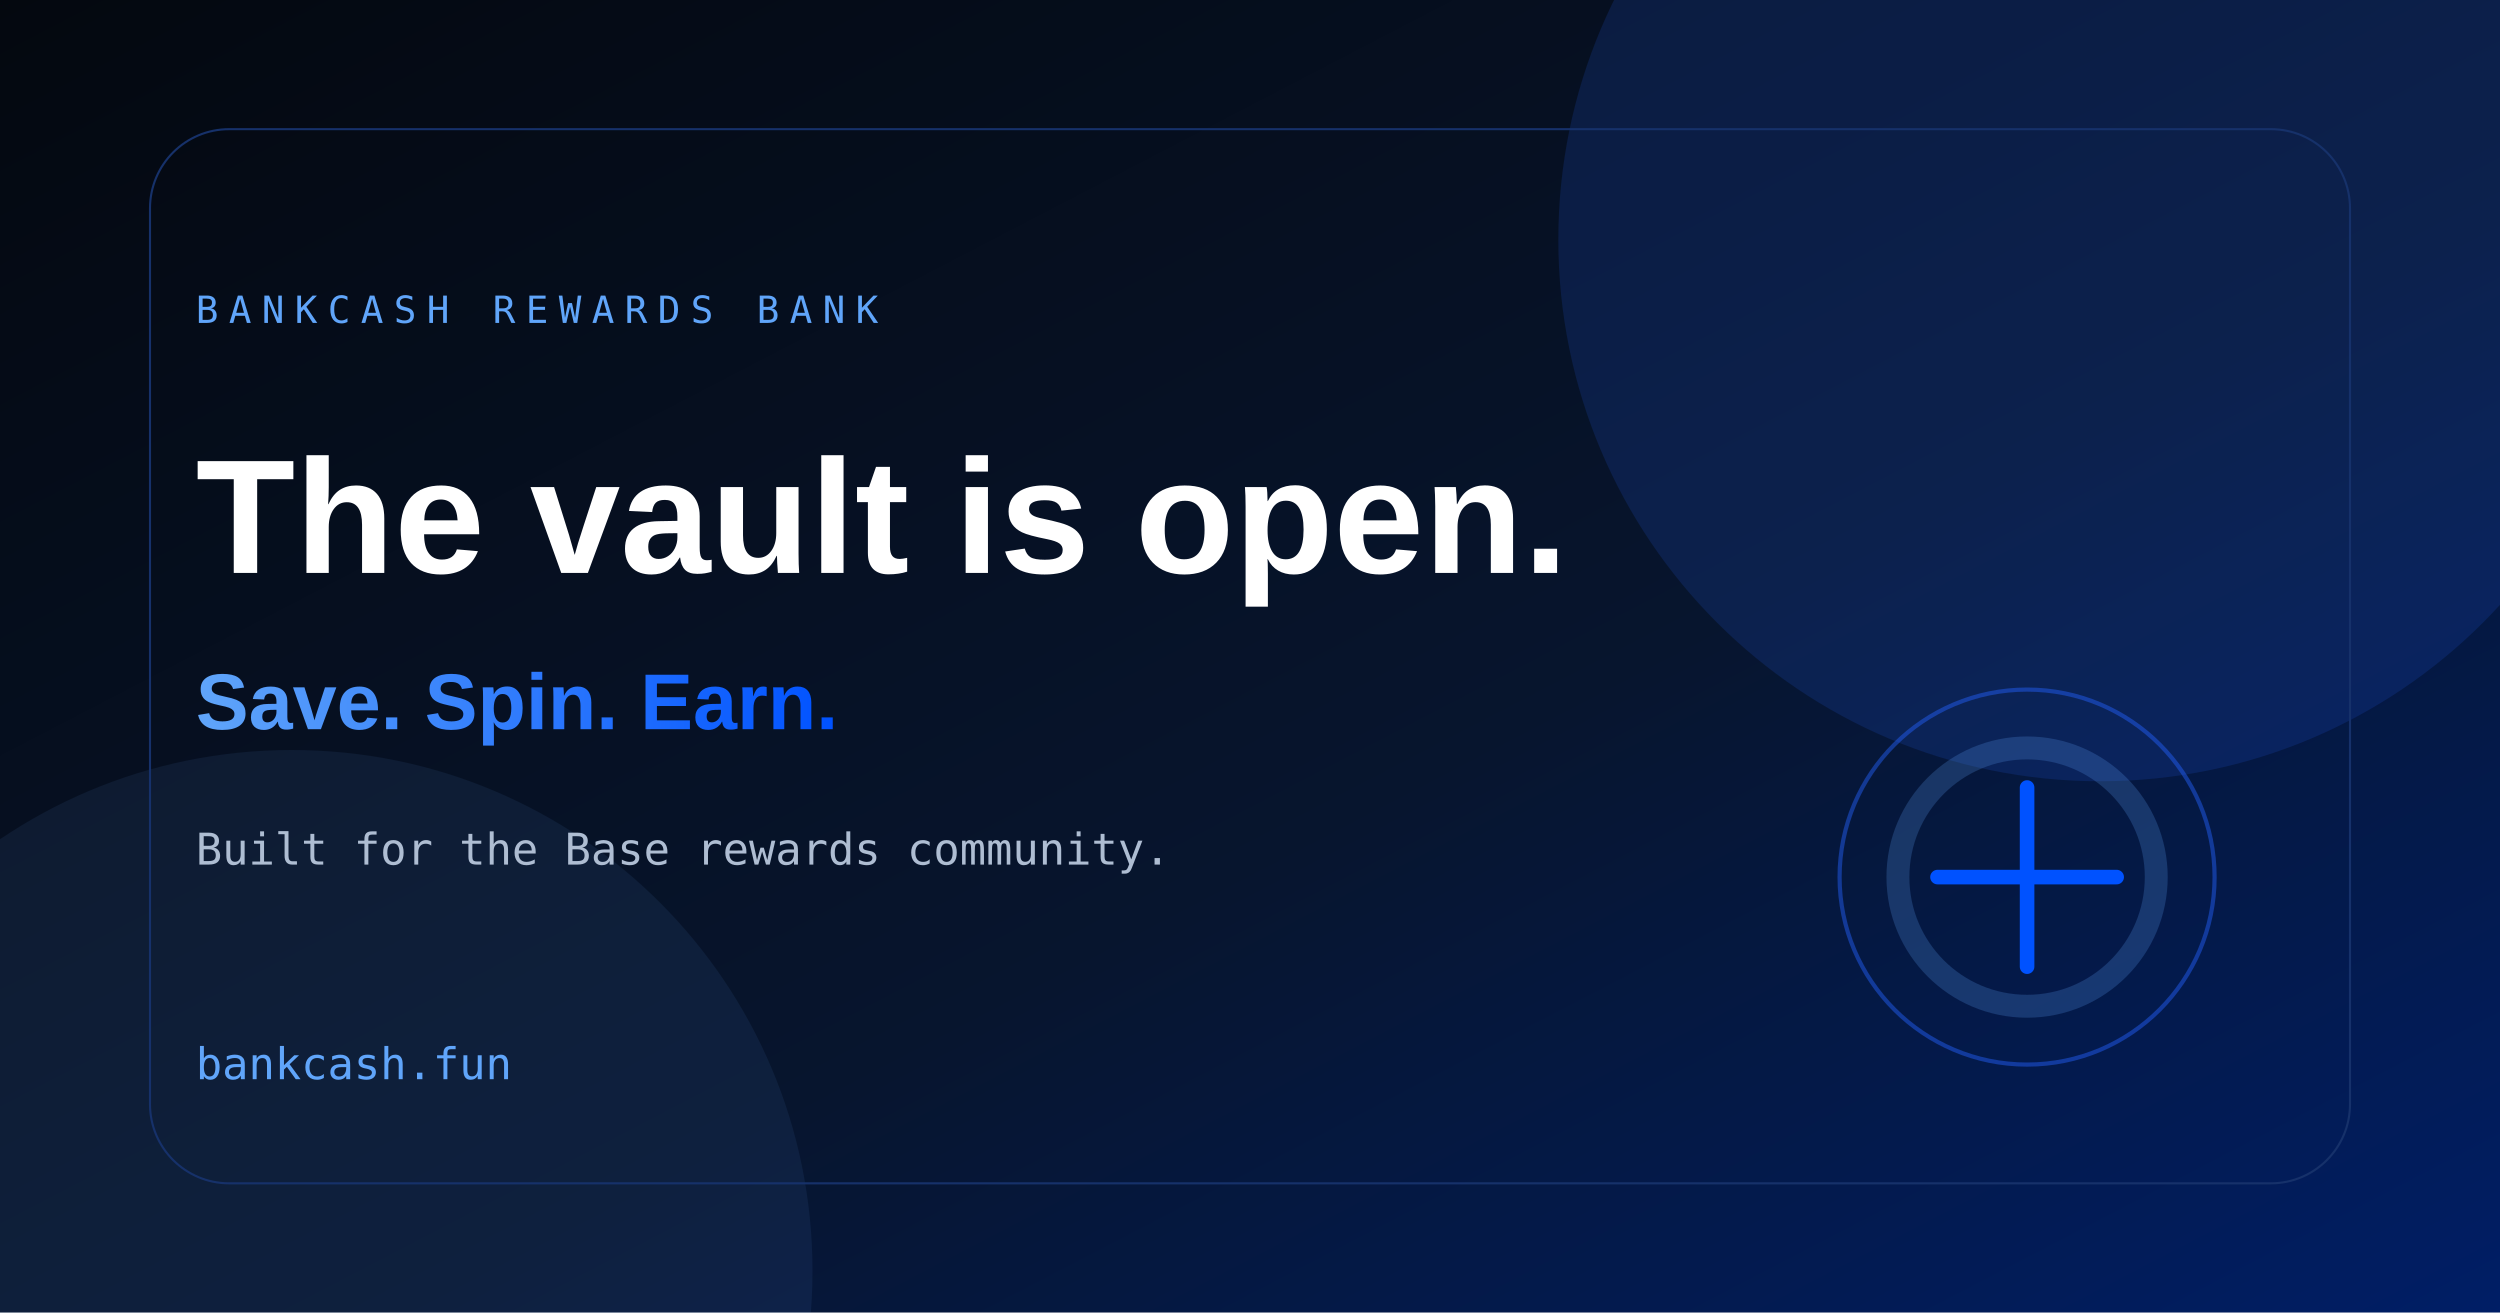
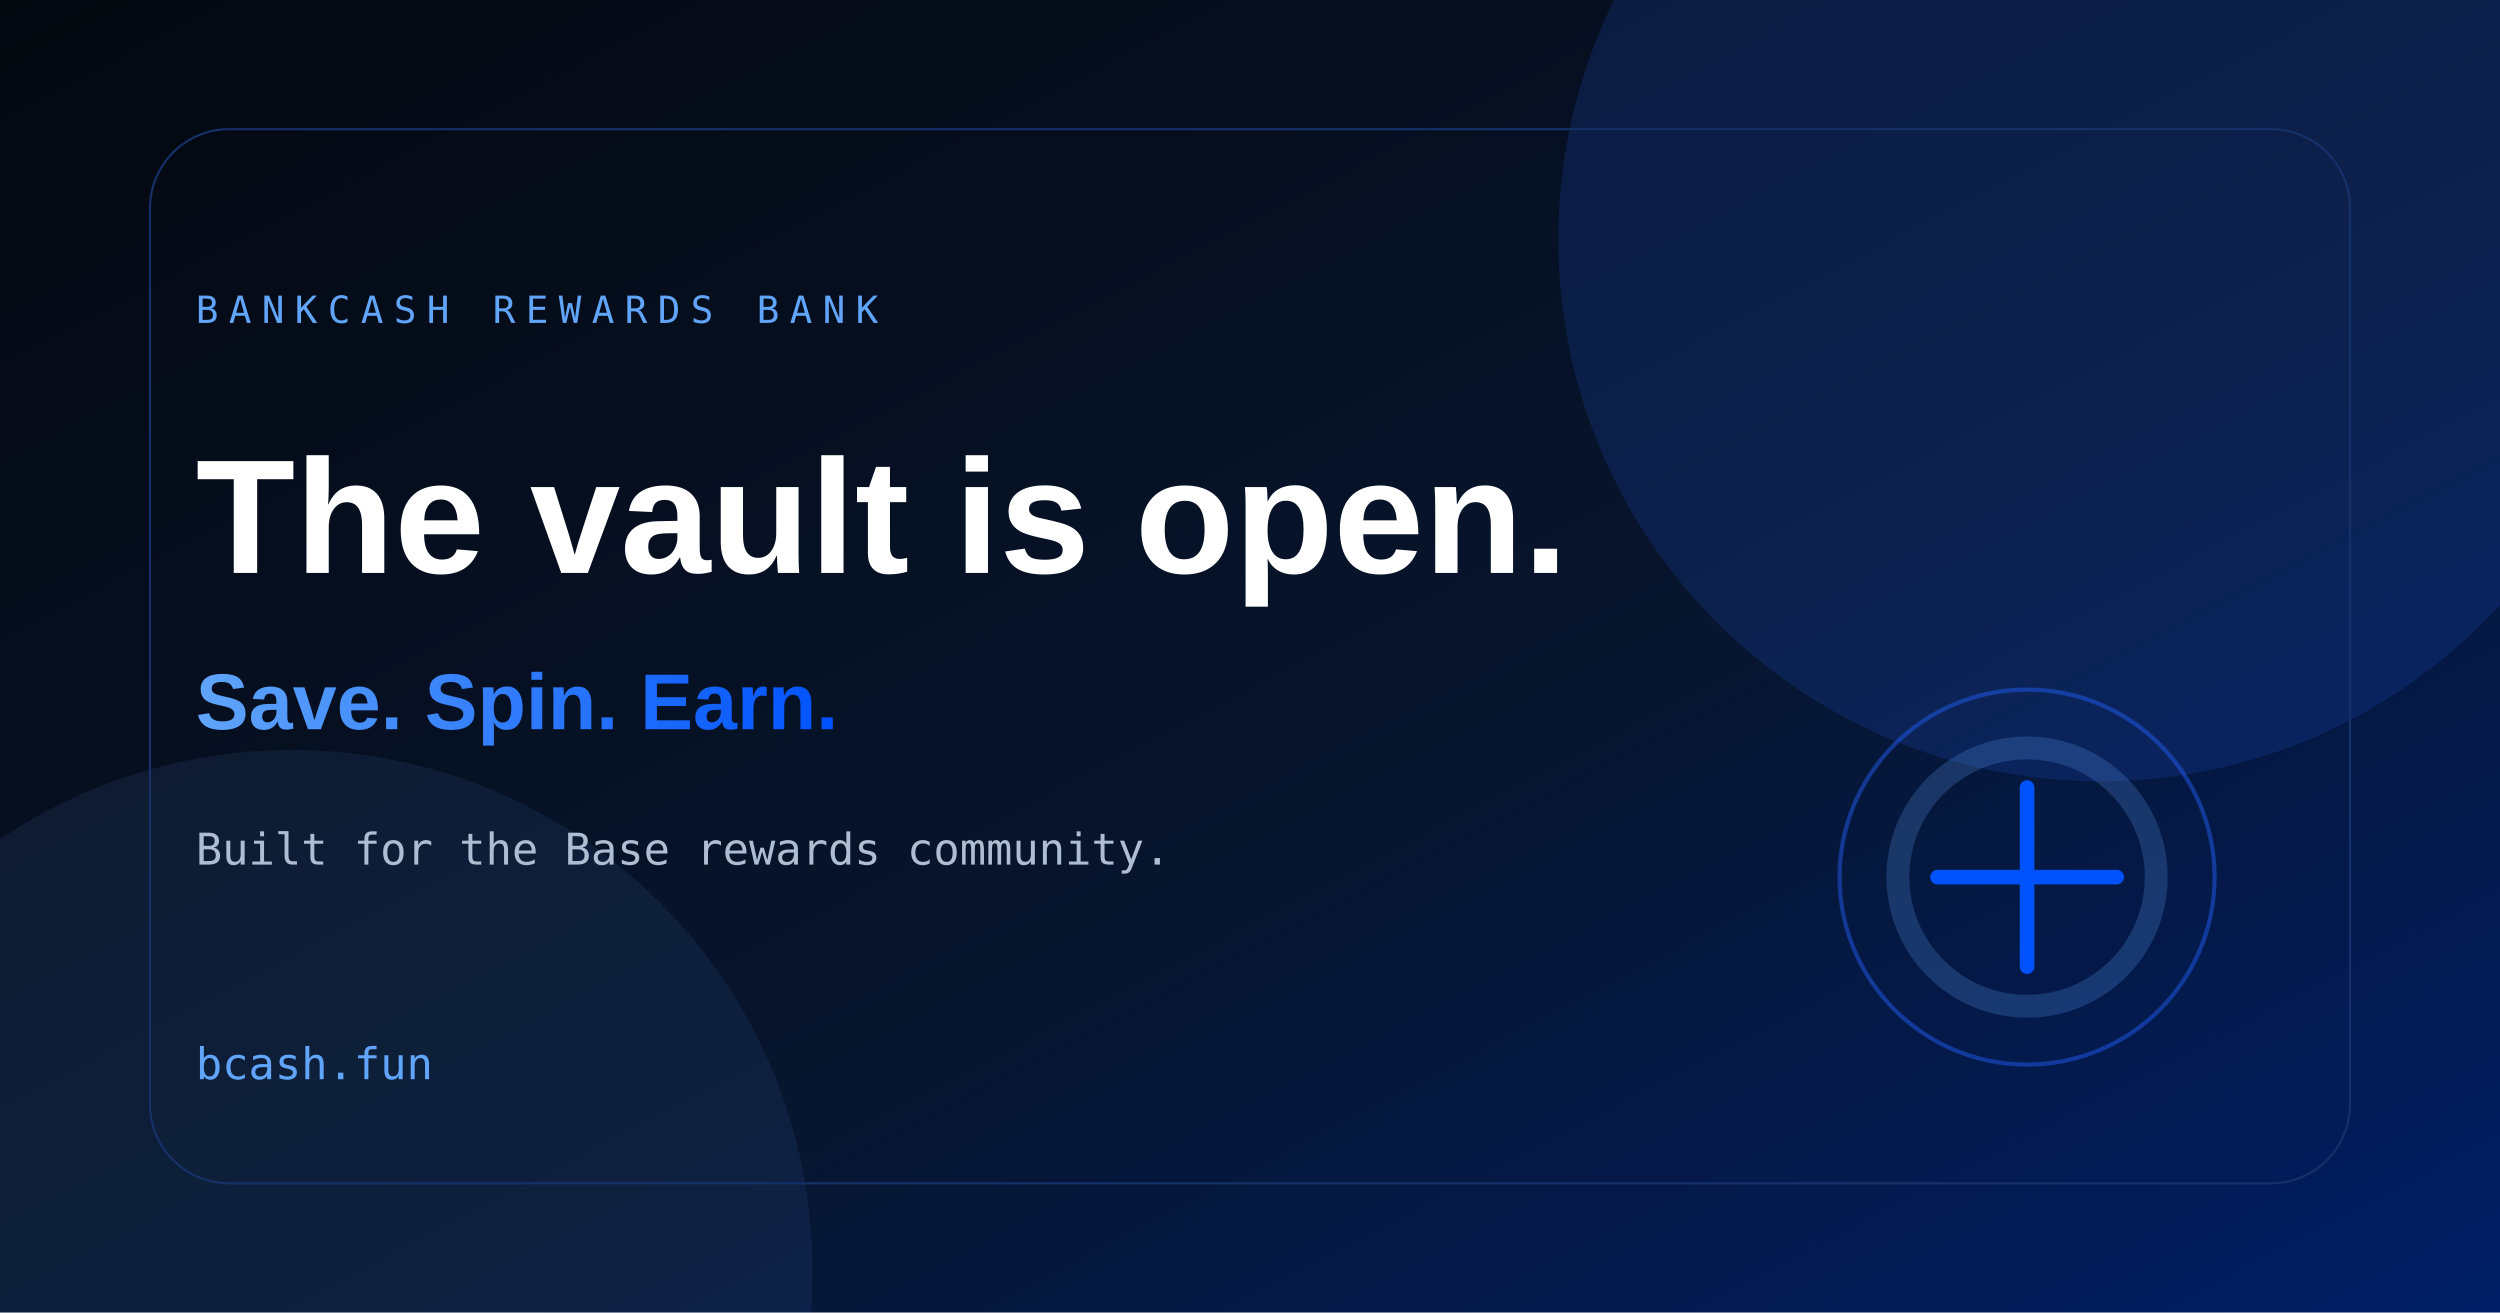
<svg xmlns="http://www.w3.org/2000/svg" width="1200" height="630" viewBox="0 0 1200 630">
  <defs>
    <linearGradient id="bg" x1="0" y1="0" x2="1" y2="1">
      <stop stop-color="#04080f" />
      <stop offset=".58" stop-color="#07152e" />
      <stop offset="1" stop-color="#001e66" />
    </linearGradient>
    <linearGradient id="accent" x1="0" x2="1">
      <stop stop-color="#60a5fa" />
      <stop offset="1" stop-color="#0052ff" />
    </linearGradient>
  </defs>
  <rect width="1200" height="630" fill="url(#bg)" />
  <circle cx="1008" cy="115" r="260" fill="#2563ff" opacity=".15" />
  <circle cx="140" cy="610" r="250" fill="#60a5fa" opacity=".08" />
  <rect x="72" y="62" width="1056" height="506" rx="38" fill="none" stroke="#16316a" />
  <text x="94" y="155" font-family="monospace" font-size="18" letter-spacing="5" fill="#60a5fa">BANKCASH REWARDS BANK</text>
  <text x="94" y="275" font-family="Arial, sans-serif" font-size="78" font-weight="700" fill="#ffffff">The vault is open.</text>
  <text x="94" y="350" font-family="Arial, sans-serif" font-size="38" font-weight="700" fill="url(#accent)">Save. Spin. Earn.</text>
  <text x="94" y="415" font-family="monospace" font-size="21" fill="#aebdd2">Built for the Base rewards community.</text>
-   <text x="94" y="518" font-family="monospace" font-size="21" fill="#60a5fa">bankcash.fun</text>
+   <text x="94" y="518" font-family="monospace" font-size="21" fill="#60a5fa">bcash.fun</text>
  <circle cx="973" cy="421" r="90" fill="none" stroke="#2563ff" stroke-opacity=".45" stroke-width="2" />
  <circle cx="973" cy="421" r="62" fill="none" stroke="#60a5fa" stroke-opacity=".22" stroke-width="11" />
  <path d="M930 421h86M973 378v86" stroke="#0052ff" stroke-width="7" stroke-linecap="round" />
</svg>
